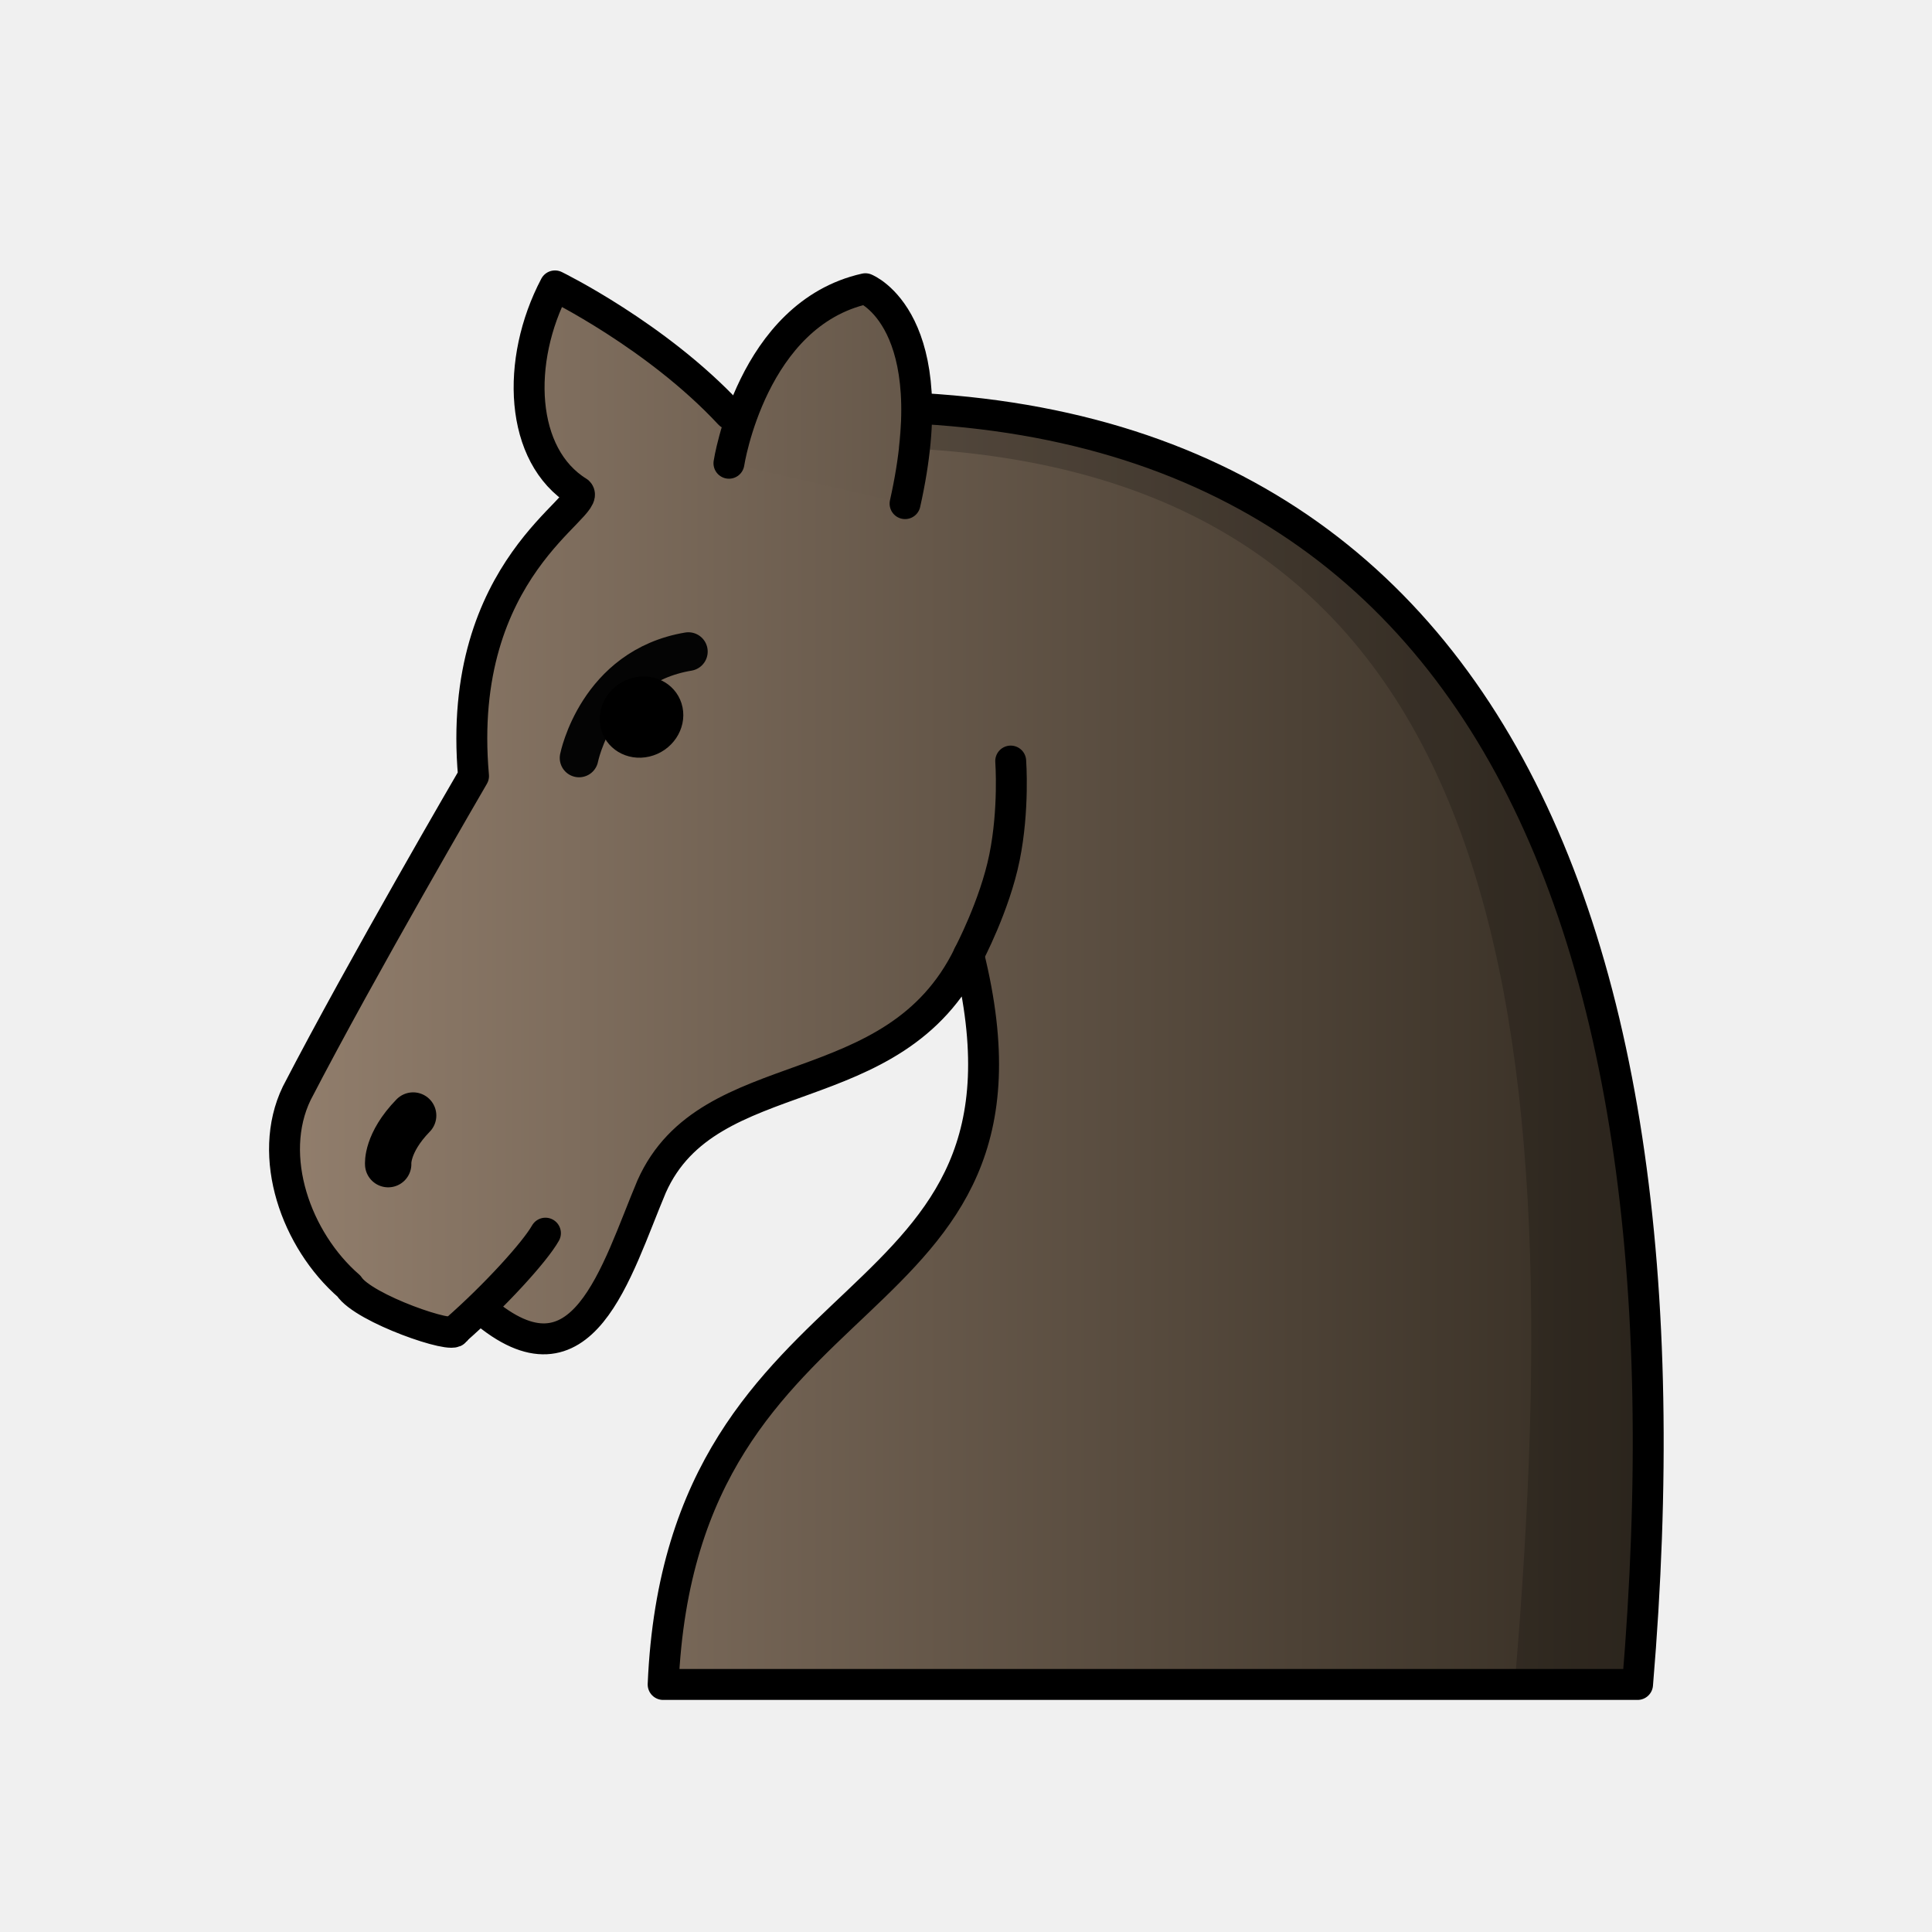
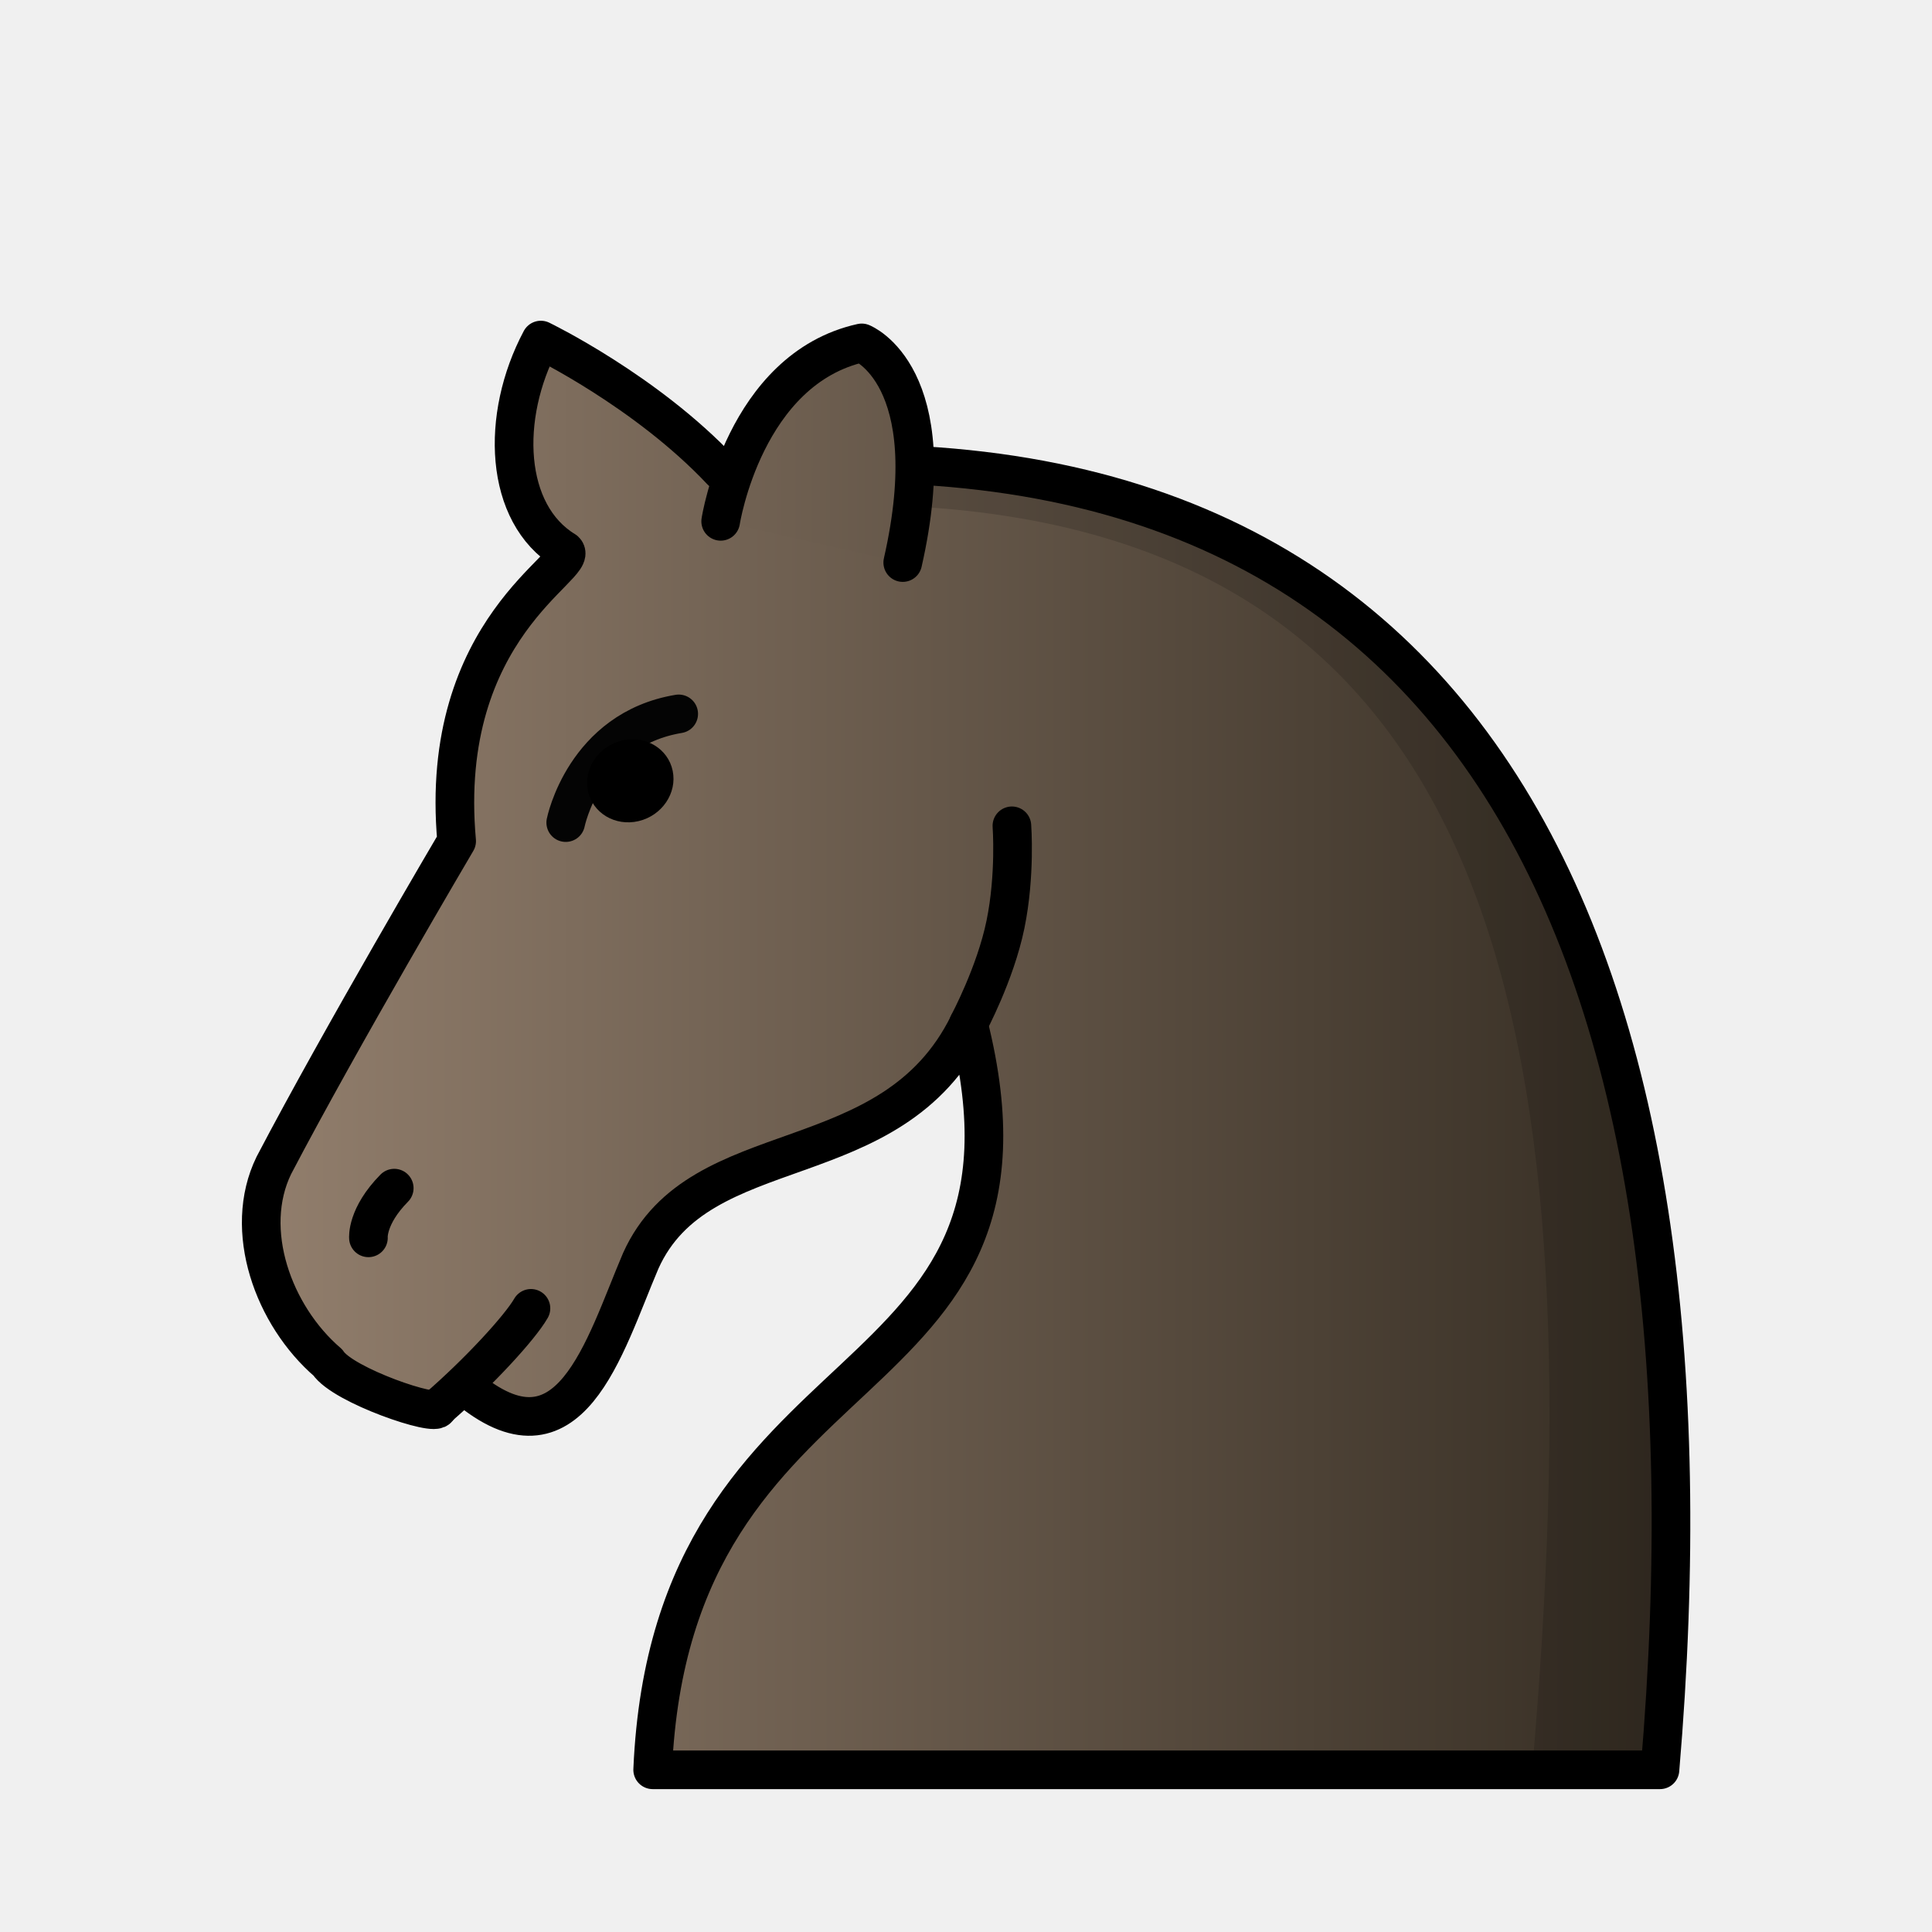
<svg xmlns="http://www.w3.org/2000/svg" xmlns:xlink="http://www.w3.org/1999/xlink" width="50mm" height="50mm" clip-rule="evenodd" fill-rule="evenodd" image-rendering="optimizeQuality" shape-rendering="geometricPrecision" text-rendering="geometricPrecision" version="1.1" viewBox="0 0 50 50">
  <defs>
-     <linearGradient id="linearGradient4543" x1="-115.84" x2="-78.433" y1="315.71" y2="315.71" gradientTransform="matrix(.99989 0 0 1.0089 121.48 -293.01)" gradientUnits="userSpaceOnUse" xlink:href="#linearGradient4563" />
+     <linearGradient id="linearGradient4543" x1="-115.84" x2="-78.433" y1="315.71" y2="315.71" gradientTransform="matrix(1.0336 0 0 1.0313 124.73 -298.29)" gradientUnits="userSpaceOnUse" xlink:href="#linearGradient4563" />
    <linearGradient id="linearGradient4563" x1="-15.796" x2="15.796" y1="316.7" y2="316.7" gradientTransform="matrix(1.0125 0 0 .9819 -59.002 -94.528)" gradientUnits="userSpaceOnUse">
      <stop stop-color="#968270" offset="0" />
      <stop stop-color="#342c22" offset="1" />
    </linearGradient>
-     <linearGradient id="linearGradient4545" x1="-116.32" x2="-78.639" y1="299.9" y2="299.97" gradientTransform="matrix(.99989 0 0 1.0089 121.48 -293.01)" gradientUnits="userSpaceOnUse" xlink:href="#linearGradient4563" />
+     <linearGradient id="linearGradient4545" x1="-116.32" x2="-78.639" y1="299.9" y2="299.97" gradientTransform="matrix(1.0336 0 0 1.0313 124.73 -298.29)" gradientUnits="userSpaceOnUse" xlink:href="#linearGradient4563" />
  </defs>
-   <path d="m12.476 33.891c2.613 2.243 3.464-0.991 4.388-3.183 1.477-3.321 6.277-2.031 8.205-5.994 2.436 9.807-7.435 7.821-7.907 18.88h25.218c1.732-20.595-4.528-34.868-23.498-32.88-1.886-2.028-4.519-3.315-4.519-3.315-1.022 1.942-0.916 4.395 0.604 5.332 0.397 0.374-3.193 1.937-2.712 7.353 0 0-2.89 4.955-4.576 8.211-0.788 1.634-0.014 3.804 1.352 4.99 0.373 0.583 2.754 1.396 2.754 1.15" clip-rule="evenodd" fill="url(#linearGradient4543)" fill-rule="evenodd" image-rendering="optimizeQuality" shape-rendering="geometricPrecision" stroke="#000" stroke-dashoffset="1.852" stroke-linecap="round" stroke-linejoin="round" stroke-width=".8" />
-   <path d="m14.986 19.616s0.465-2.357 2.829-2.753" fill="none" stroke="#040404" stroke-linecap="round" stroke-linejoin="round" stroke-width="1" />
-   <ellipse transform="matrix(.97288 -.23132 .19884 .98003 0 0)" cx="12.588" cy="21.907" rx="1.091" ry="1.042" style="paint-order:markers fill stroke" />
+   <path d="m12.046 35.882c2.702 2.293 3.581-1.014 4.537-3.253 1.527-3.395 6.489-2.076 8.482-6.127 2.518 10.026-7.686 7.995-8.174 19.3h26.069c1.79-21.053-4.681-35.644-24.291-33.612-1.95-2.073-4.672-3.389-4.672-3.389-1.057 1.986-0.947 4.493 0.624 5.45 0.411 0.382-3.301 1.98-2.803 7.517 0 0-2.988 5.065-4.731 8.393-0.815 1.671-0.014 3.888 1.398 5.101 0.385 0.596 2.847 1.427 2.847 1.175" clip-rule="evenodd" fill="url(#linearGradient4543)" fill-rule="evenodd" image-rendering="optimizeQuality" shape-rendering="geometricPrecision" stroke="#000" stroke-dashoffset="1.852" stroke-linecap="round" stroke-linejoin="round" />
+   <path d="m14.641 21.289s0.481-2.409 2.924-2.814" fill="none" stroke="#040404" stroke-linecap="round" stroke-linejoin="round" />
+   <ellipse transform="matrix(.97345 -.22888 .20098 .97959 0 0)" cx="11.923" cy="23.414" rx="1.127" ry="1.065" style="paint-order:markers fill stroke" />
  <g stroke="#000" stroke-linecap="round">
    <g stroke-linejoin="round">
-       <path d="m10.046 30.128s-0.049-0.545 0.646-1.258" fill="#fff" stroke-width="1.2" />
-       <path d="m25.068 24.71s0.674-1.267 0.928-2.519c0.254-1.251 0.161-2.495 0.161-2.495" fill="none" stroke-width=".8" />
-       <path d="m18.865 11.989s0.591-3.86 3.531-4.517c0 0 2.091 0.826 1.027 5.562" fill="url(#linearGradient4545)" stroke-width=".8" style="paint-order:markers fill stroke" />
+       <path d="m9.535 32.035s-0.051-0.557 0.668-1.286" fill="#fff" />
+       <path d="m25.063 26.497s0.697-1.296 0.959-2.575c0.262-1.279 0.166-2.55 0.166-2.55" fill="none" />
+       <path d="m18.651 13.492s0.611-3.946 3.65-4.618c0 0 2.162 0.845 1.062 5.685" fill="url(#linearGradient4545)" style="paint-order:markers fill stroke" />
    </g>
-     <path d="m14.116 31.914c-0.277 0.49-1.314 1.627-2.332 2.517" fill="none" stroke-width=".8" />
+     <path d="m13.741 33.86c-0.287 0.501-1.359 1.664-2.41 2.573" fill="none" />
  </g>
-   <path d="m23.255 11.592c15.478 0.598 17.487 13.912 15.945 31.993h3.175c1.587-18.878-3.543-32.443-19.021-33.041z" clip-rule="evenodd" fill-rule="evenodd" image-rendering="optimizeQuality" opacity=".2" shape-rendering="geometricPrecision" stroke-width="1" />
+   <path d="m23.189 13.087c16 0.612 18.059 14.221 16.465 32.705h3.3c1.641-19.298-3.662-33.165-19.663-33.776z" clip-rule="evenodd" fill-rule="evenodd" image-rendering="optimizeQuality" opacity=".15" shape-rendering="geometricPrecision" />
</svg>
